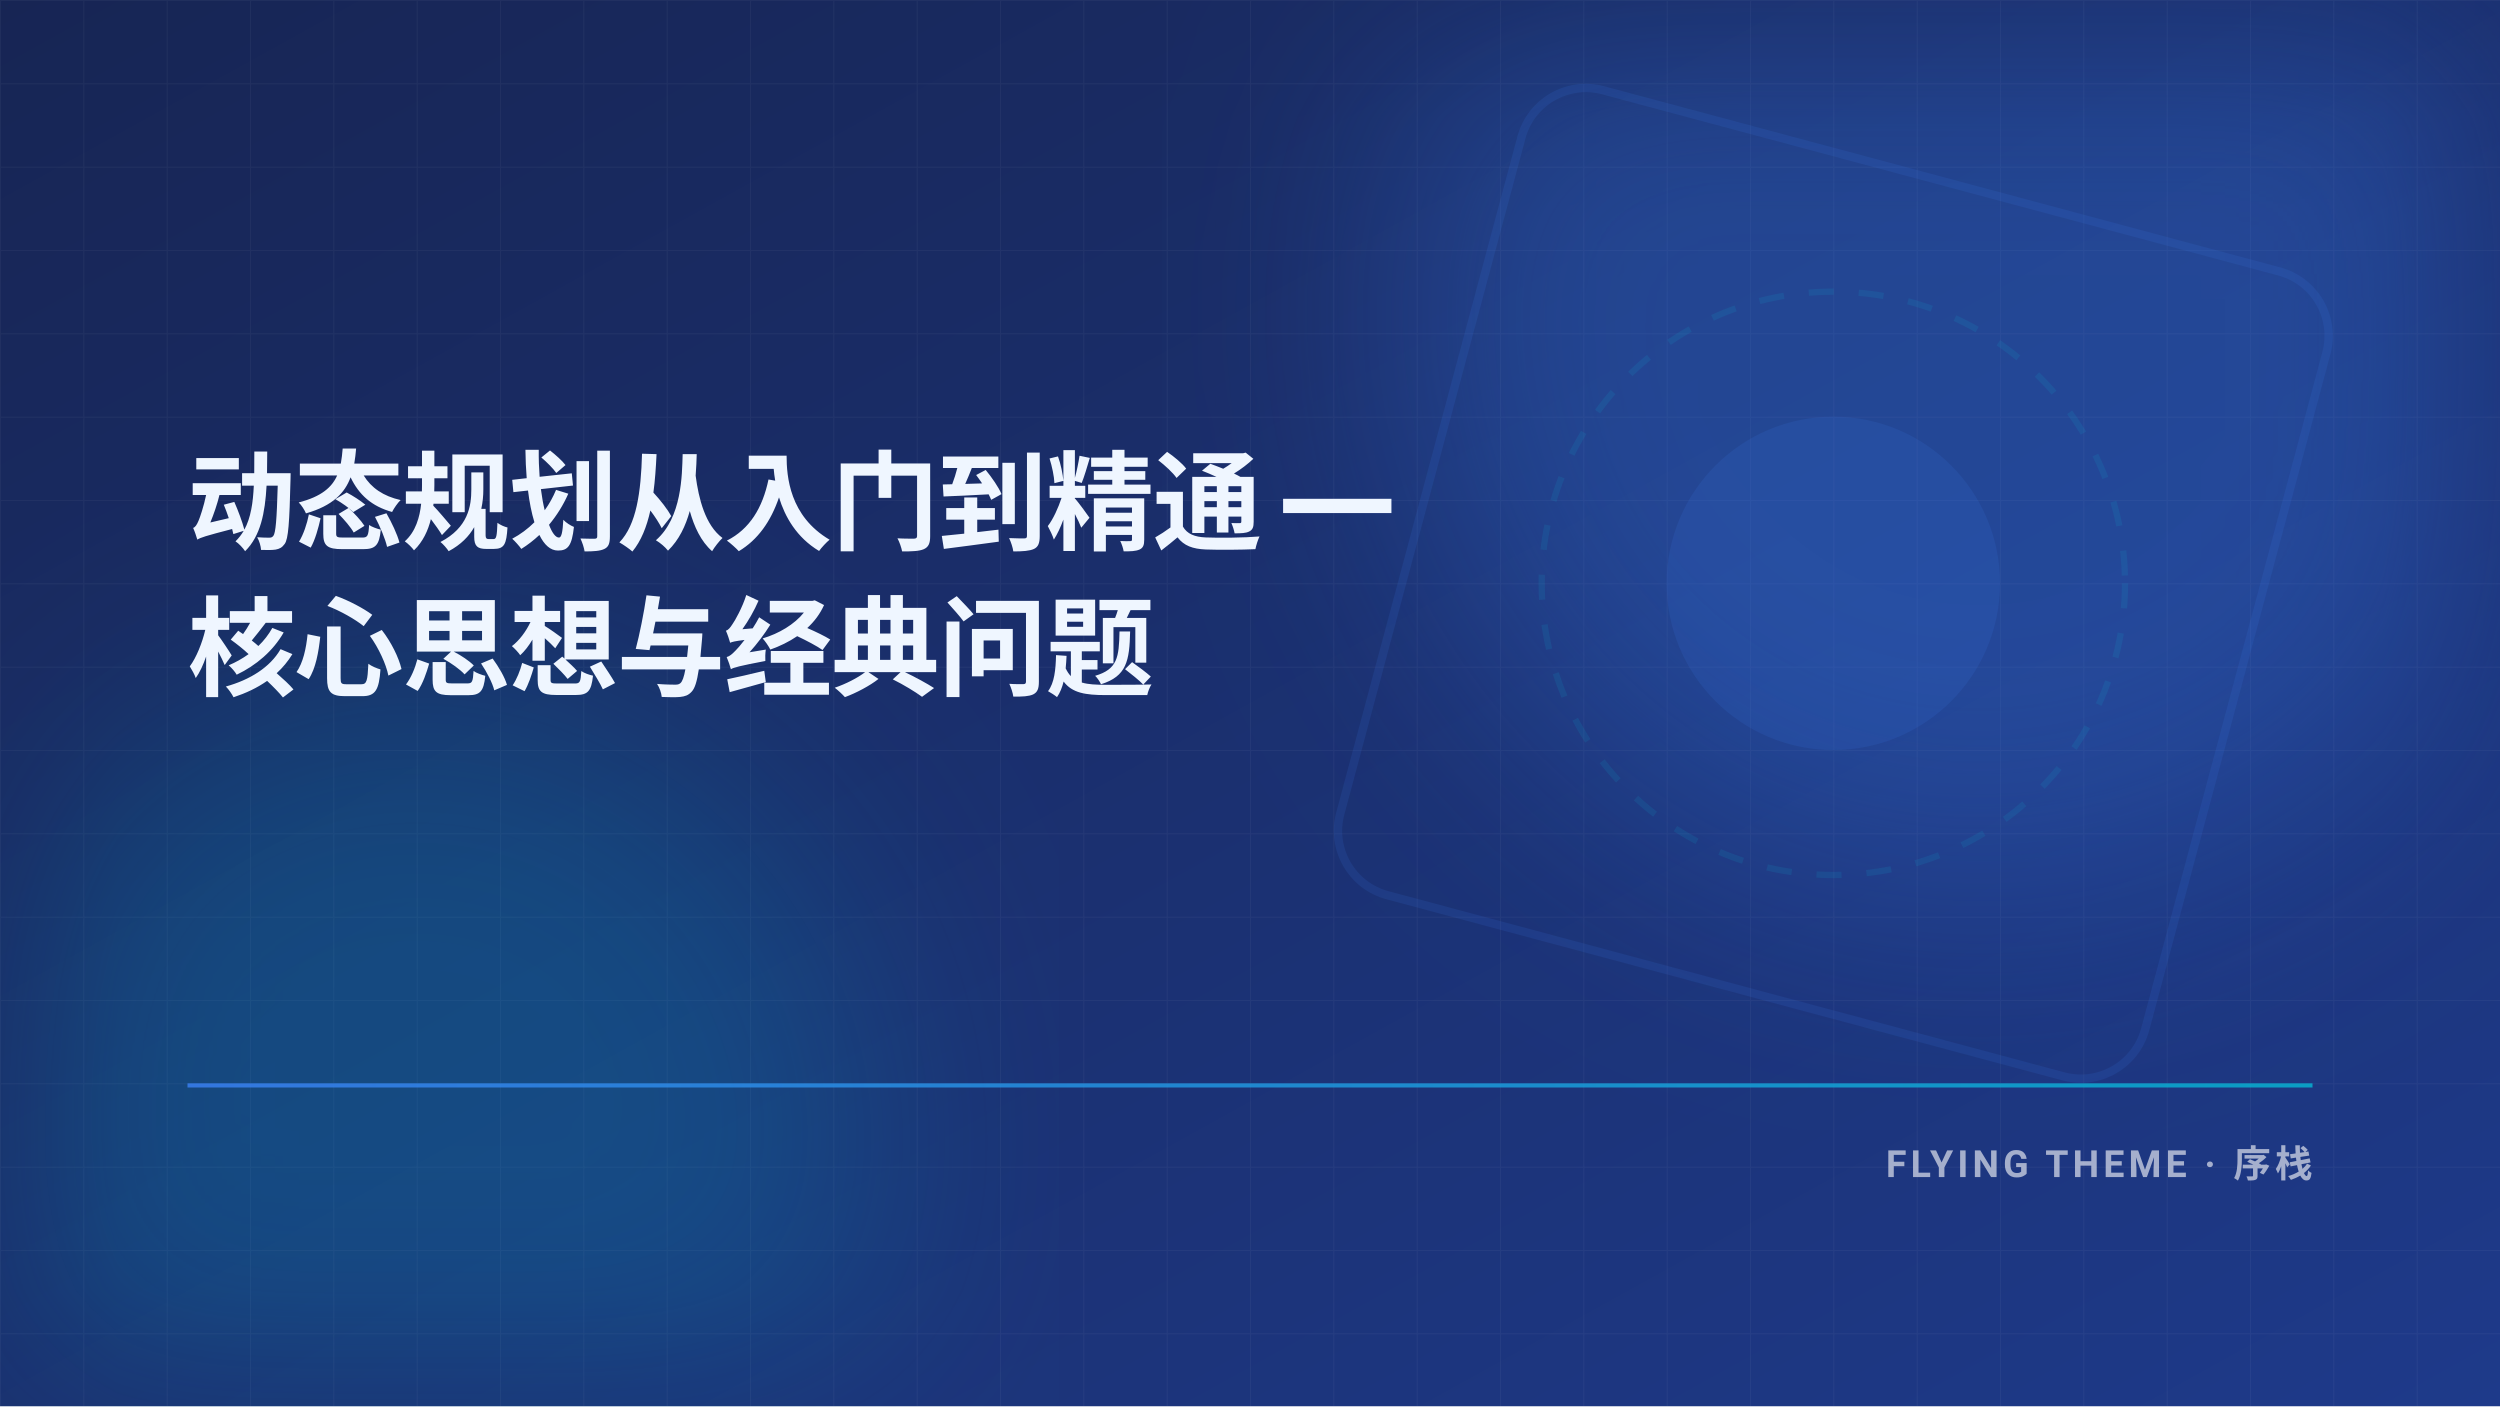
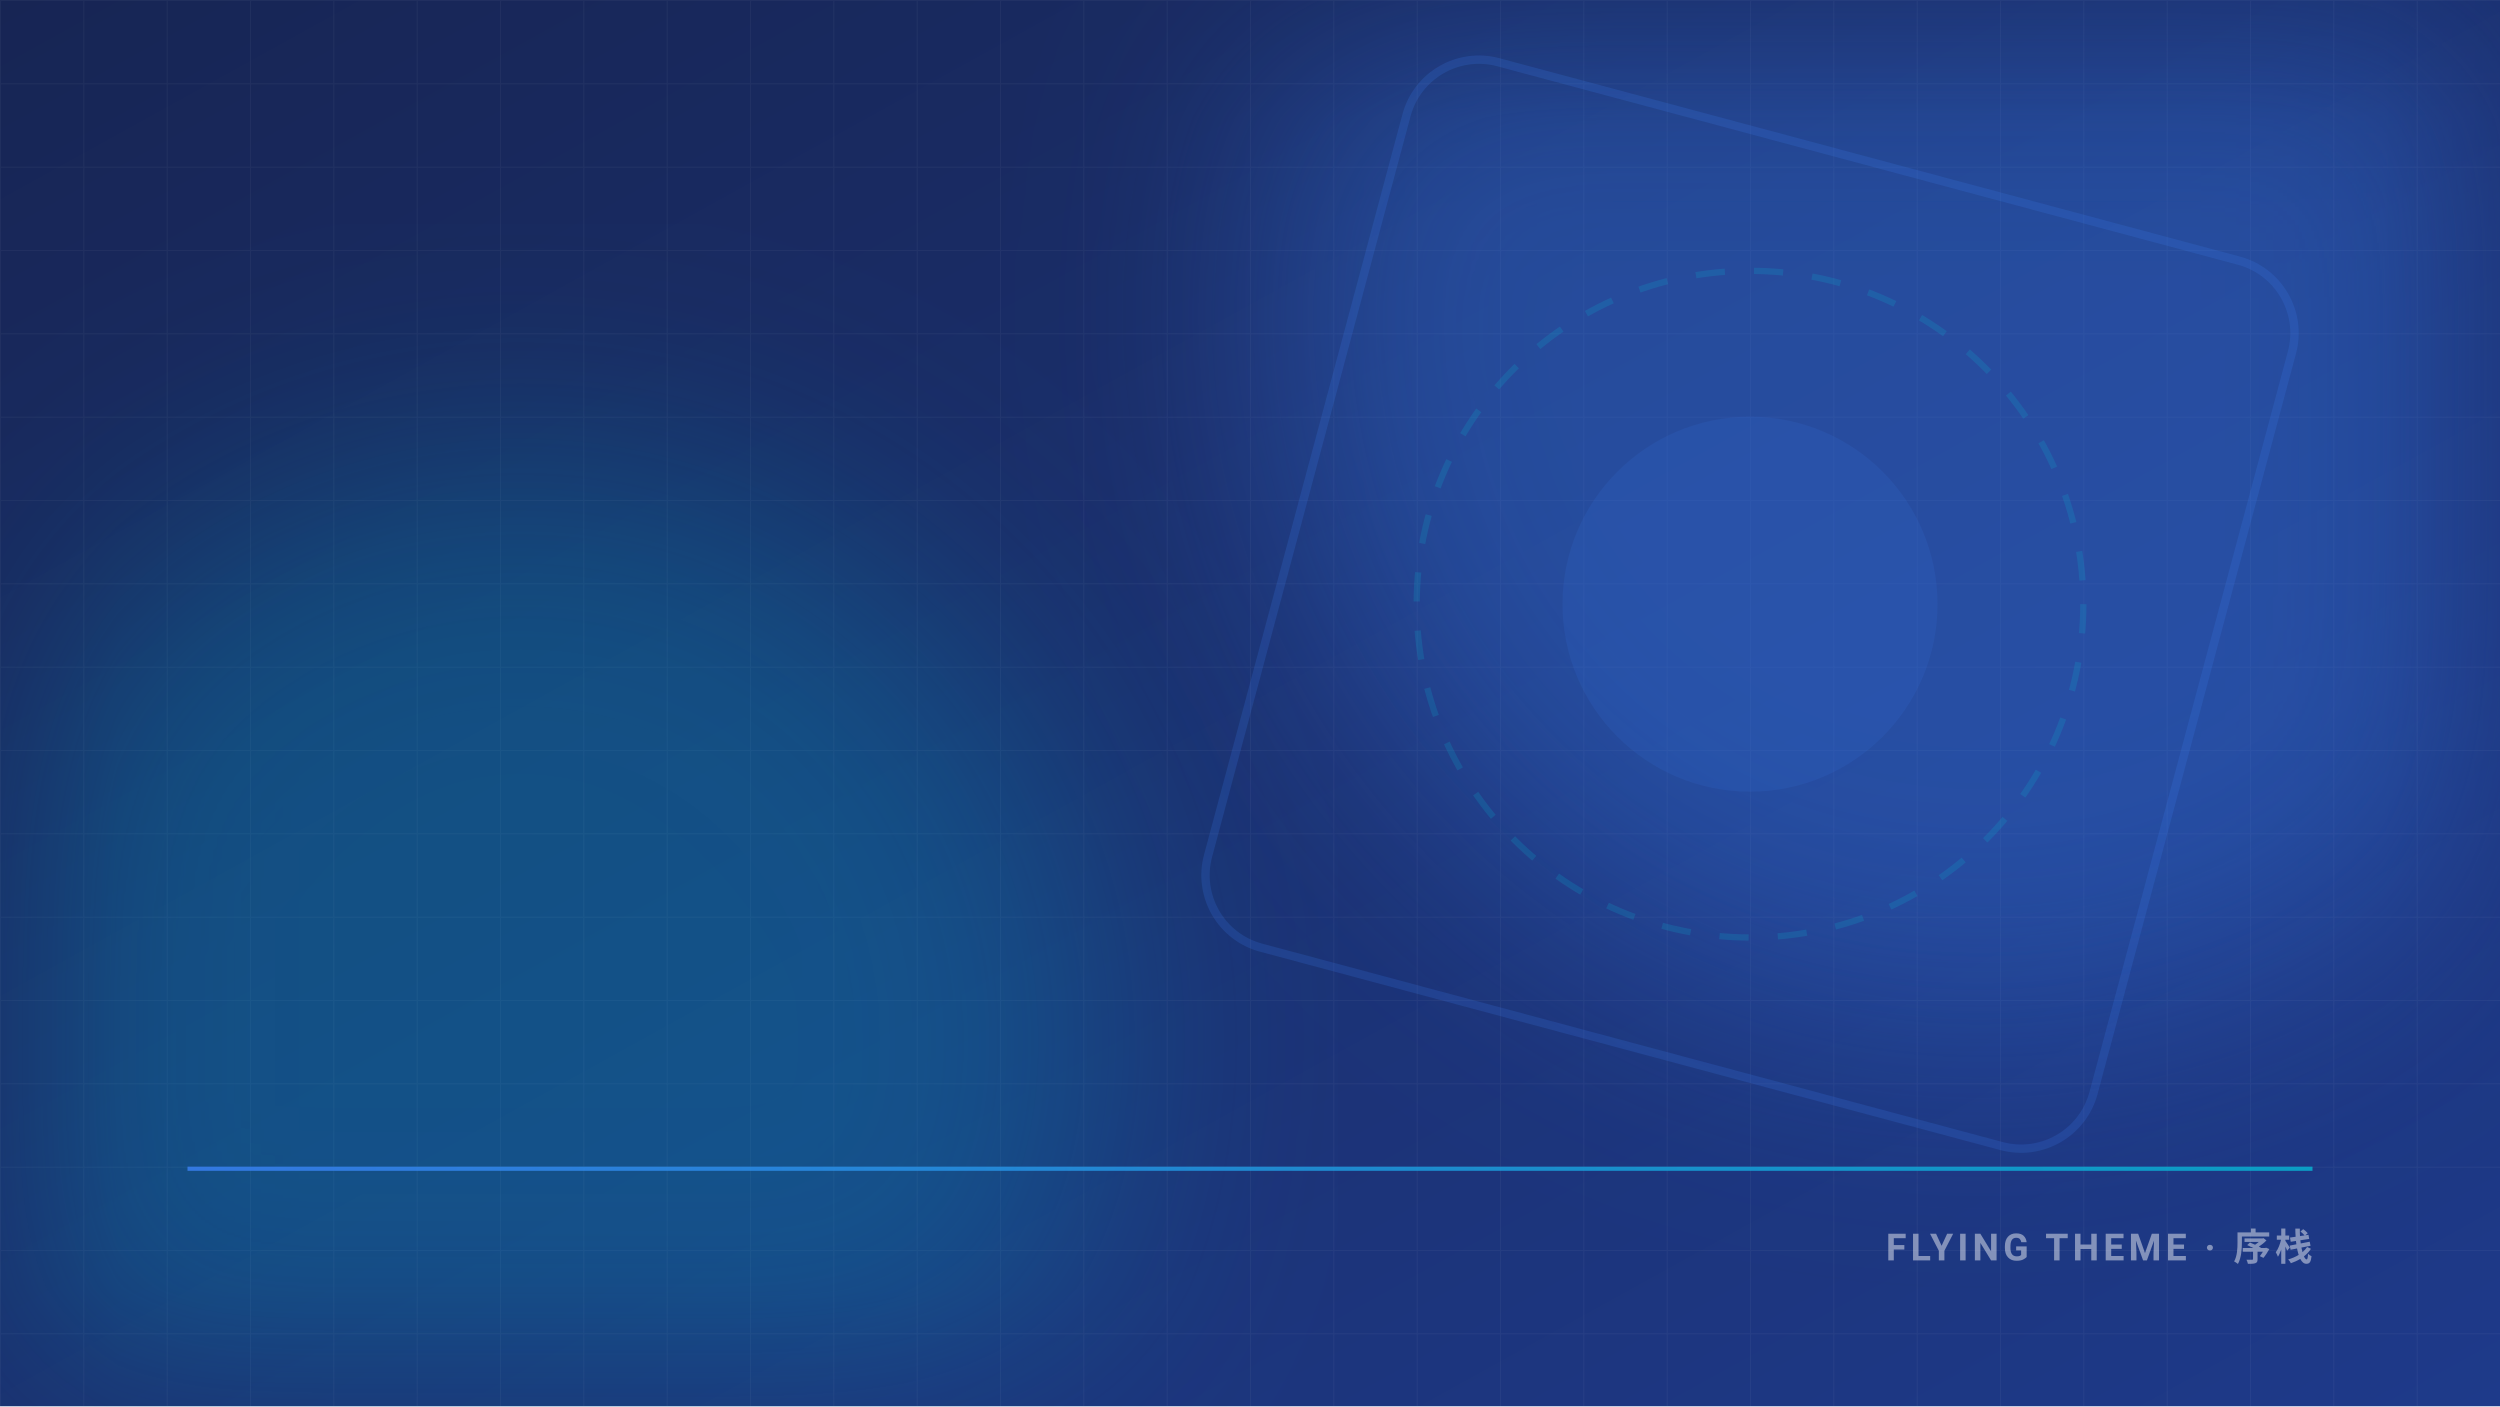
<svg xmlns="http://www.w3.org/2000/svg" viewBox="0 0 1200 675" width="1200" height="675">
  <defs>
    <linearGradient id="bgGrad" x1="0%" y1="0%" x2="100%" y2="100%">
      <stop offset="0%" stop-color="#172554" />
      <stop offset="100%" stop-color="#1e3a8a" />
    </linearGradient>
    <linearGradient id="accentGrad" x1="0%" y1="0%" x2="100%" y2="0%">
      <stop offset="0%" stop-color="#3b82f6" />
      <stop offset="100%" stop-color="#06b6d4" />
    </linearGradient>
    <pattern id="grid" width="40" height="40" patternUnits="userSpaceOnUse">
      <path d="M 40 0 L 0 0 0 40" fill="none" stroke="rgba(255, 255, 255, 0.04)" stroke-width="1" />
    </pattern>
    <filter id="glow" x="-20%" y="-20%" width="140%" height="140%">
      <feGaussianBlur stdDeviation="60" result="blur" />
    </filter>
  </defs>
  <rect width="100%" height="100%" fill="url(#bgGrad)" />
  <rect width="100%" height="100%" fill="url(#grid)" />
-   <circle cx="950" cy="150" r="280" fill="#3b82f6" opacity="0.28" filter="url(#glow)" />
-   <circle cx="200" cy="550" r="220" fill="#06b6d4" opacity="0.2" filter="url(#glow)" />
-   <g opacity="0.12" transform="translate(680, 80)">
-     <rect x="0" y="0" width="400" height="400" rx="32" fill="none" stroke="#3b82f6" stroke-width="4" transform="rotate(15 200 200)" />
-     <circle cx="200" cy="200" r="140" fill="none" stroke="#06b6d4" stroke-width="3" stroke-dasharray="12 12" />
-     <circle cx="200" cy="200" r="80" fill="#3b82f6" />
+   <circle cx="950" cy="150" r="340" fill="#3b82f6" opacity="0.35" filter="url(#glow)" />
+   <circle cx="250" cy="500" r="280" fill="#06b6d4" opacity="0.25" filter="url(#glow)" />
+   <g opacity="0.18" transform="translate(620, 70)">
+     <rect x="0" y="0" width="440" height="440" rx="36" fill="none" stroke="#3b82f6" stroke-width="4" transform="rotate(15 220 220)" />
+     <circle cx="220" cy="220" r="160" fill="none" stroke="#06b6d4" stroke-width="3" stroke-dasharray="14 14" />
+     <circle cx="220" cy="220" r="90" fill="#3b82f6" opacity="0.6" />
  </g>
-   <g transform="translate(90, 260)">
-     <text font-family="-apple-system, BlinkMacSystemFont, 'PingFang SC', 'Microsoft YaHei', sans-serif" font-size="52" font-weight="800" fill="#eff6ff" letter-spacing="-0.5">
-       <tspan x="0" y="0">动态规划从入门到精通 —</tspan>
-       <tspan x="0" y="70">核心思想与经典问题</tspan>
-     </text>
-   </g>
-   <rect x="90" y="520" width="1020" height="2" fill="url(#accentGrad)" opacity="0.8" />
-   <g transform="translate(1110, 565)">
-     <text text-anchor="end" font-family="-apple-system, BlinkMacSystemFont, 'Segoe UI', Roboto, sans-serif" font-size="18" font-weight="600" fill="rgba(255, 255, 255, 0.6)" letter-spacing="2">
+   <rect x="90" y="560" width="1020" height="2" fill="url(#accentGrad)" opacity="0.8" />
+   <g transform="translate(1110, 605)">
+     <text text-anchor="end" font-family="-apple-system, BlinkMacSystemFont, 'Segoe UI', Roboto, sans-serif" font-size="18" font-weight="600" fill="rgba(255, 255, 255, 0.45)" letter-spacing="2">
      FLYING THEME · 序栈
    </text>
  </g>
</svg>
